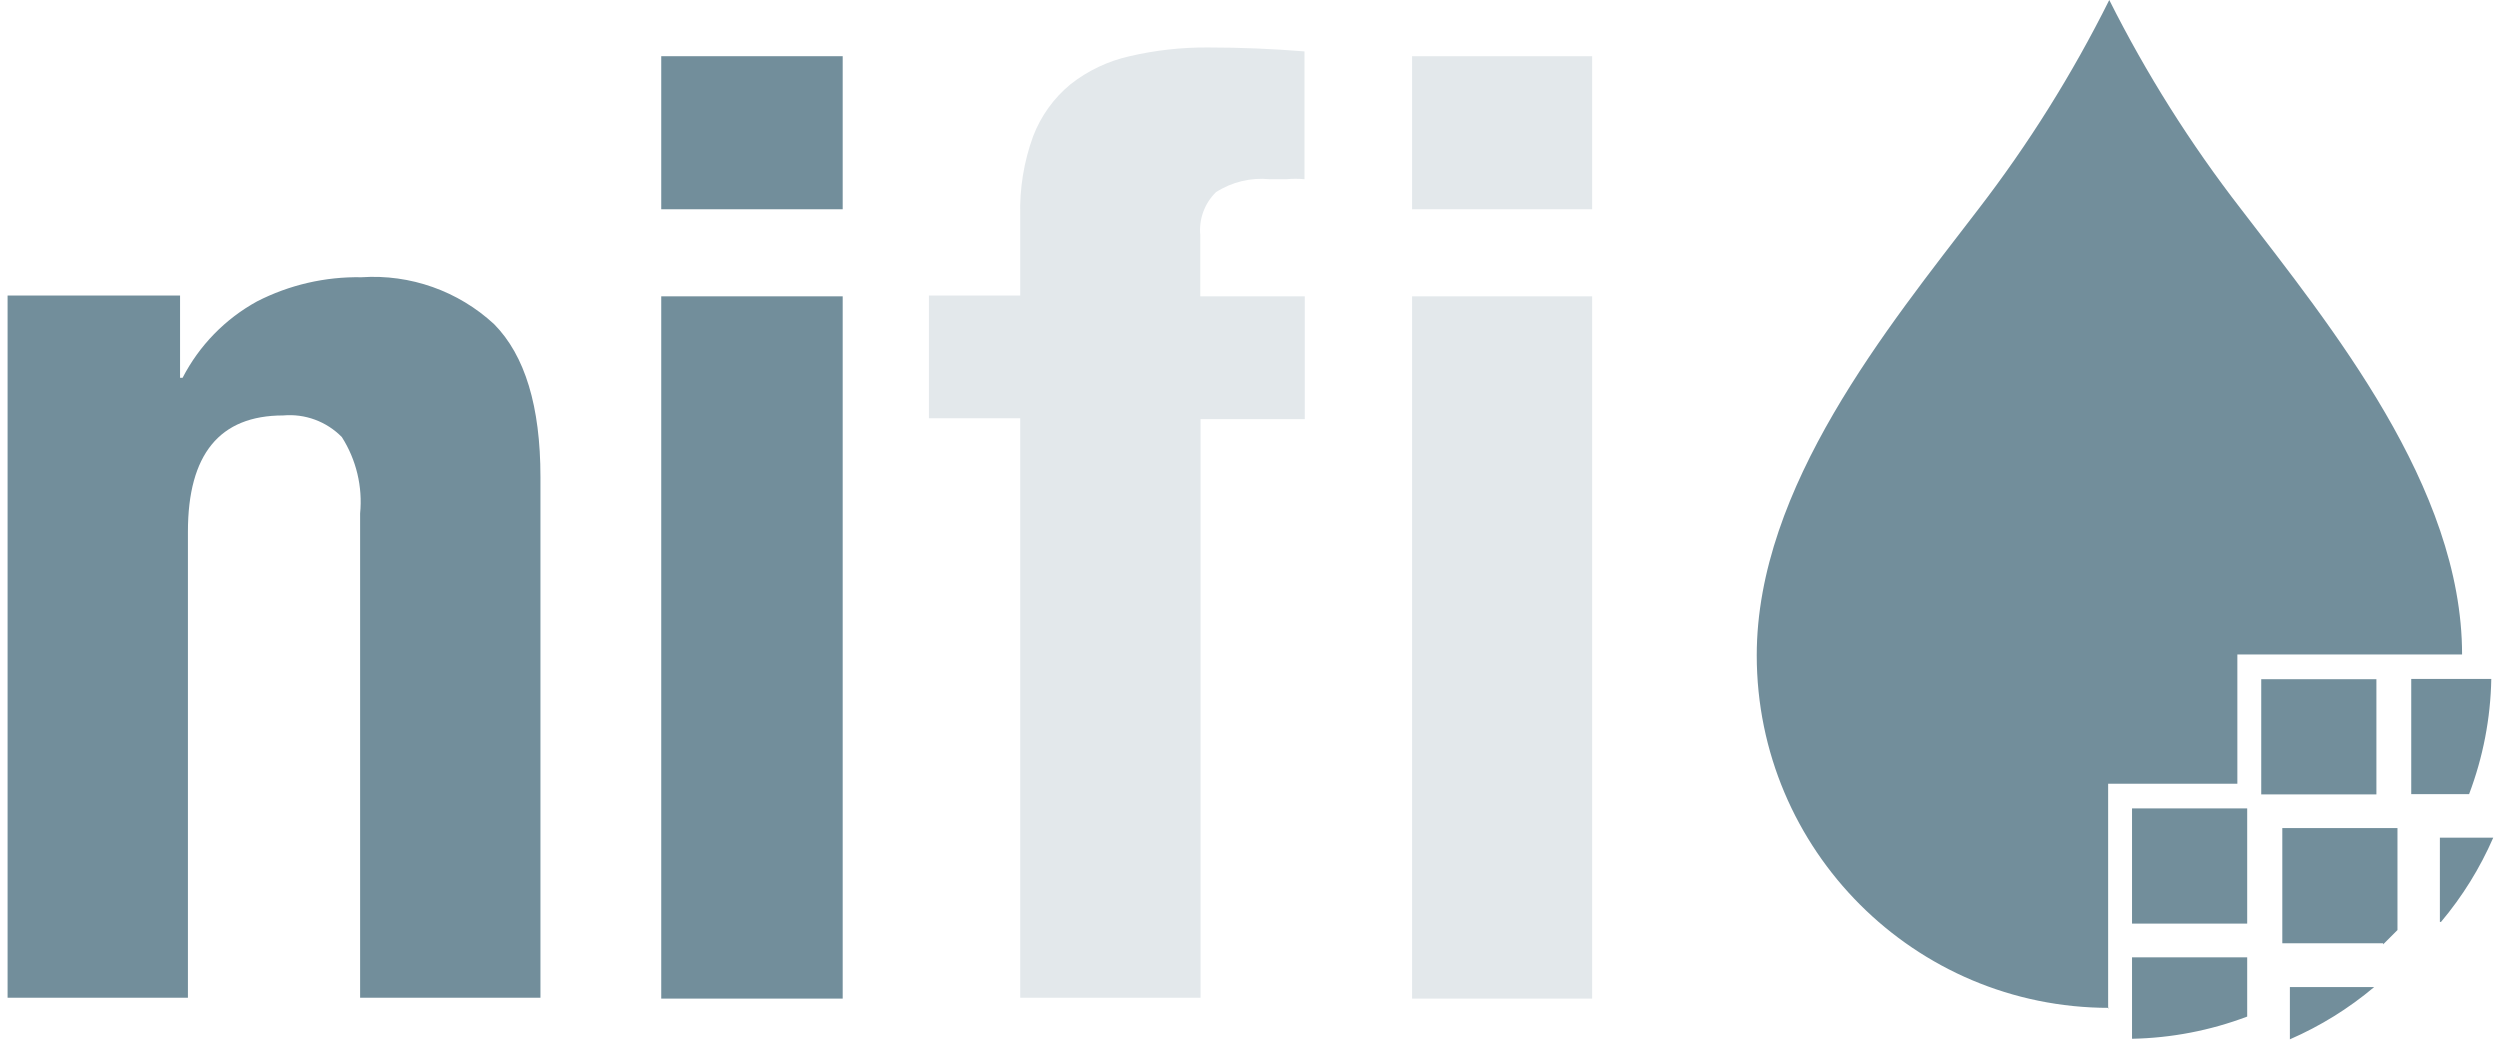
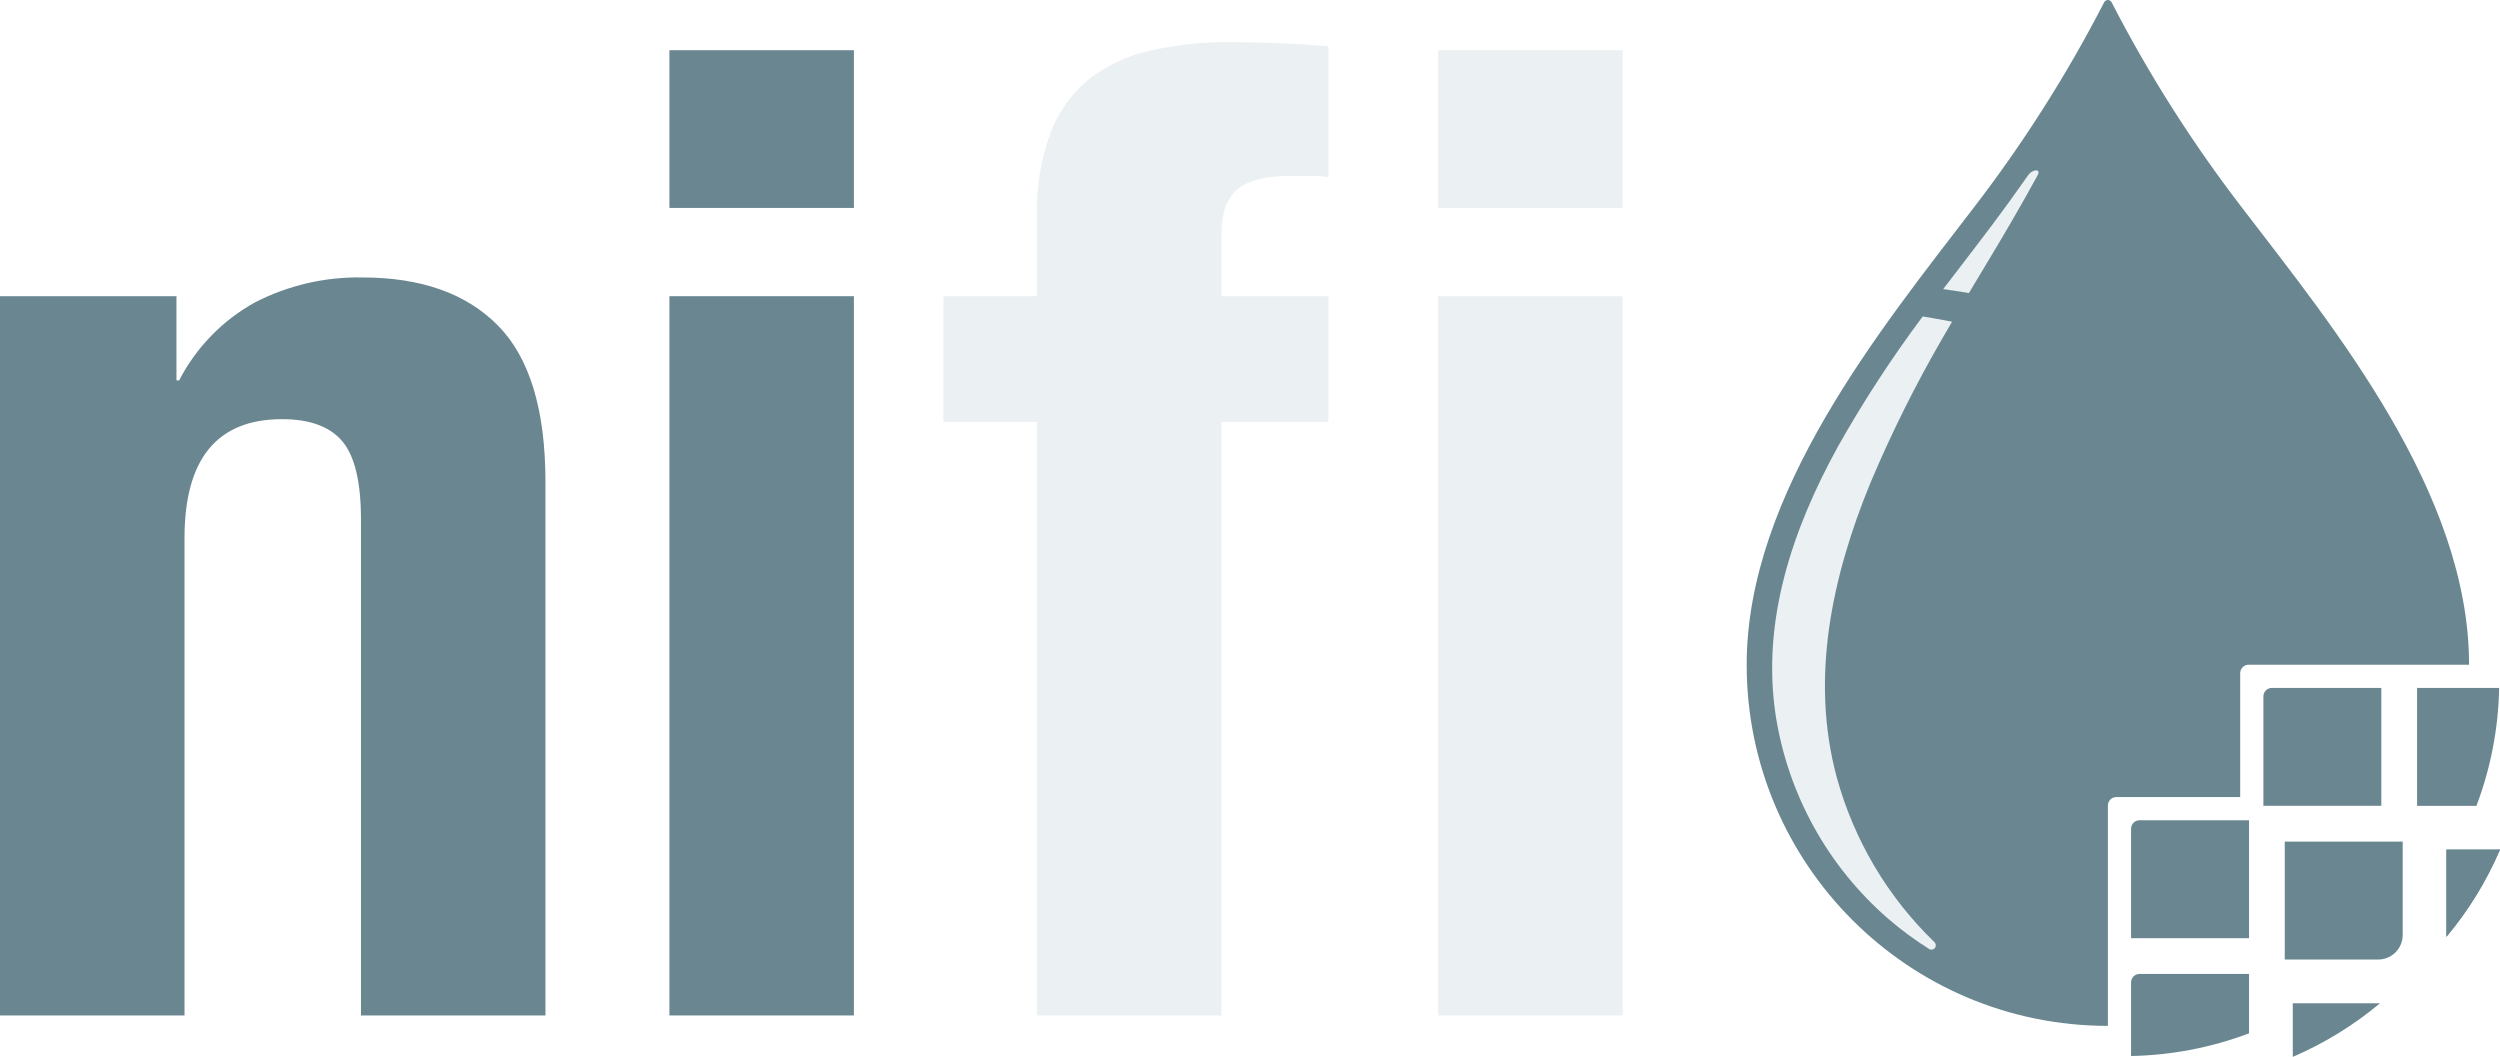
- <svg xmlns="http://www.w3.org/2000/svg" id="nifi-logo" viewBox="0 0 89 37">
+ <svg xmlns="http://www.w3.org/2000/svg" viewBox="1275 1191 270.156 114.21">
  <defs>
-     <style>.cls-1{fill:#728e9b;}.cls-2{fill:#e3e8eb;}</style>
+     <style>.a{fill:#6a8791;}.b{fill:#ebf0f2;}</style>
  </defs>
-   <path id="drop" class="cls-1" d="M75.09 35.88a12.55 12.55 0 0 1-12.55-12.55c0-6 4.68-11.69 7.88-15.87A45.4 45.4 0 0 0 75.09 0a45.38 45.38 0 0 0 4.68 7.43c3.2 4.18 7.88 9.9 7.88 15.87h-8v4.6h-4.6v8zm4.91-3v-4.1h-4.1v4.1H80zm-4.1 4.1a12.24 12.24 0 0 0 4.1-.79v-2.11h-4.1v2.85zm8.7-8.7v-4.1h-4.1v4.1h4.1zm.24 5.34l.51-.51v-3.63h-4.1v4.1h3.59zM81.52 37a12.26 12.26 0 0 0 3-1.86h-3V37zm6.38-8.73a12.21 12.21 0 0 0 .79-4.1h-2.85v4.1h2.06zm-1 4.55a12.24 12.24 0 0 0 1.86-3h-1.9v3z" />
-   <path id="fi" class="cls-2" d="M33.07 14.89v-4.37h3.25V7.68a7.64 7.64 0 0 1 .46-2.83A4.47 4.47 0 0 1 38.11 3a5.26 5.26 0 0 1 2.11-1A11.93 11.93 0 0 1 43 1.69q1.72 0 3.44.14v4.55a3.55 3.55 0 0 0-.65 0h-.59a3 3 0 0 0-1.91.46 1.89 1.89 0 0 0-.56 1.53v2.18h3.72v4.37h-3.71v20.6h-6.42V14.89h-3.25zM50.27 2v5.45h6.41V2h-6.41zm0 8.55v25h6.41v-25h-6.41z" />
-   <path id="ni" class="cls-1" d="M6.41 10.52v2.93h.09a6.51 6.51 0 0 1 2.65-2.72 7.84 7.84 0 0 1 3.72-.86 6.33 6.33 0 0 1 4.72 1.67q1.65 1.67 1.65 5.44v18.54h-6.42V18.28a4.29 4.29 0 0 0-.65-2.72 2.6 2.6 0 0 0-2.09-.77q-3.39 0-3.39 4.14v16.59H.27v-25h6.14zM23.54 2v5.45H30V2h-6.46zm0 8.55v25H30v-25h-6.46z" />
+   <g transform="translate(1275 1191)">
+     <path class="a" d="M19.069,33.206v9.1h.289a20.231,20.231,0,0,1,8.236-8.452,24.366,24.366,0,0,1,11.557-2.673q9.535,0,14.663,5.2t5.129,16.9V110.93H39.007v-53.6q0-6.068-2.022-8.451t-6.5-2.384q-10.548,0-10.546,12.858v51.576H0V33.206Z" transform="translate(0 -1.199)" />
+     <rect class="a" width="19.937" height="17.047" transform="translate(72.338 5.424)" />
+     <rect class="a" width="19.937" height="77.725" transform="translate(72.338 32.007)" />
+     <g transform="translate(188.753 0)">
+       <path class="a" d="M235.332,110.859A39.029,39.029,0,0,1,196.3,71.83c0-18.555,14.538-36.338,24.483-49.32A146.1,146.1,0,0,0,234.927.253a.451.451,0,0,1,.811,0A146.04,146.04,0,0,0,249.88,22.51c9.941,12.979,24.484,30.765,24.484,49.32H250.547a.917.917,0,0,0-.916.916V86.131H236.25a.917.917,0,0,0-.916.916v23.812Z" transform="translate(-196.303 0)" />
+       <path class="a" d="M252.248,104.929V92.185H240.417a.917.917,0,0,0-.916.916v11.828Z" transform="translate(-197.965 -3.545)" />
+       <path class="a" d="M239.5,118.325a38.062,38.062,0,0,0,12.747-2.451v-6.419H240.417a.917.917,0,0,0-.916.916Z" transform="translate(-197.965 -4.21)" />
+       <path class="a" d="M267.115,90.054V77.311H255.287a.917.917,0,0,0-.916.916V90.053h12.744Z" transform="translate(-198.537 -2.973)" />
+       <path class="a" d="M268.737,106.559l.015-.015a2.675,2.675,0,0,0,.766-1.89V94.581H256.773v12.747h10.07A2.671,2.671,0,0,0,268.737,106.559Z" transform="translate(-198.629 -3.638)" />
+       <path class="a" d="M257.673,118.546a38.1,38.1,0,0,0,9.423-5.792h-9.423Z" transform="translate(-198.663 -4.337)" />
+       <path class="a" d="M278.058,90.054a37.952,37.952,0,0,0,2.453-12.743h-8.867V90.054Z" transform="translate(-199.201 -2.973)" />
+       <path class="a" d="M274.942,104.906a38.074,38.074,0,0,0,5.789-9.425h-5.789Z" transform="translate(-199.328 -3.672)" />
+       <path class="a" d="M274.942,104.906a38.074,38.074,0,0,0,5.789-9.425h-5.789Z" transform="translate(-199.328 -3.672)" />
+     </g>
+     <path class="b" d="M106.031,45.769V32.189h10.112V23.377a23.771,23.771,0,0,1,1.444-8.812A13.905,13.905,0,0,1,121.7,8.785a16.359,16.359,0,0,1,6.573-3.107,37.077,37.077,0,0,1,8.668-.938q5.342,0,10.69.433V19.33a11.014,11.014,0,0,0-2.022-.144h-1.879q-4.191,0-5.923,1.444T136.078,25.4v6.789h11.558V45.769H136.078v64.144H116.141V45.769Z" transform="translate(-4.078 -0.182)" />
+     <rect class="b" width="19.936" height="17.047" transform="translate(155.41 5.424)" />
+     <rect class="b" width="19.936" height="77.725" transform="translate(155.41 32.007)" />
+     <path class="b" d="M227.593,19.637c-.72,1.006-1.429,2.019-2.154,3.02-2.286,3.155-4.694,6.217-7.051,9.319q1.385.192,2.779.425c1.967-3.291,3.968-6.562,5.852-9.9.528-.936,1.044-1.879,1.567-2.819C229,18.938,228.041,19.012,227.593,19.637Z" transform="translate(-8.4 -0.736)" />
+     <path class="b" d="M217.548,37.951c.346-.611.706-1.213,1.059-1.82-1.055-.2-2.111-.4-3.165-.564l-.01,0a130.66,130.66,0,0,0-9.138,14.021c-4.907,8.9-8.311,18.841-6.746,29.1a36.515,36.515,0,0,0,12.167,21.969,35.929,35.929,0,0,0,4.418,3.264.469.469,0,0,0,.574-.735,39.143,39.143,0,0,1-10.557-17.8c-2.92-10.773-.493-21.812,3.665-31.915A138.355,138.355,0,0,1,217.548,37.951Z" transform="translate(-7.661 -1.368)" />
+   </g>
</svg>
